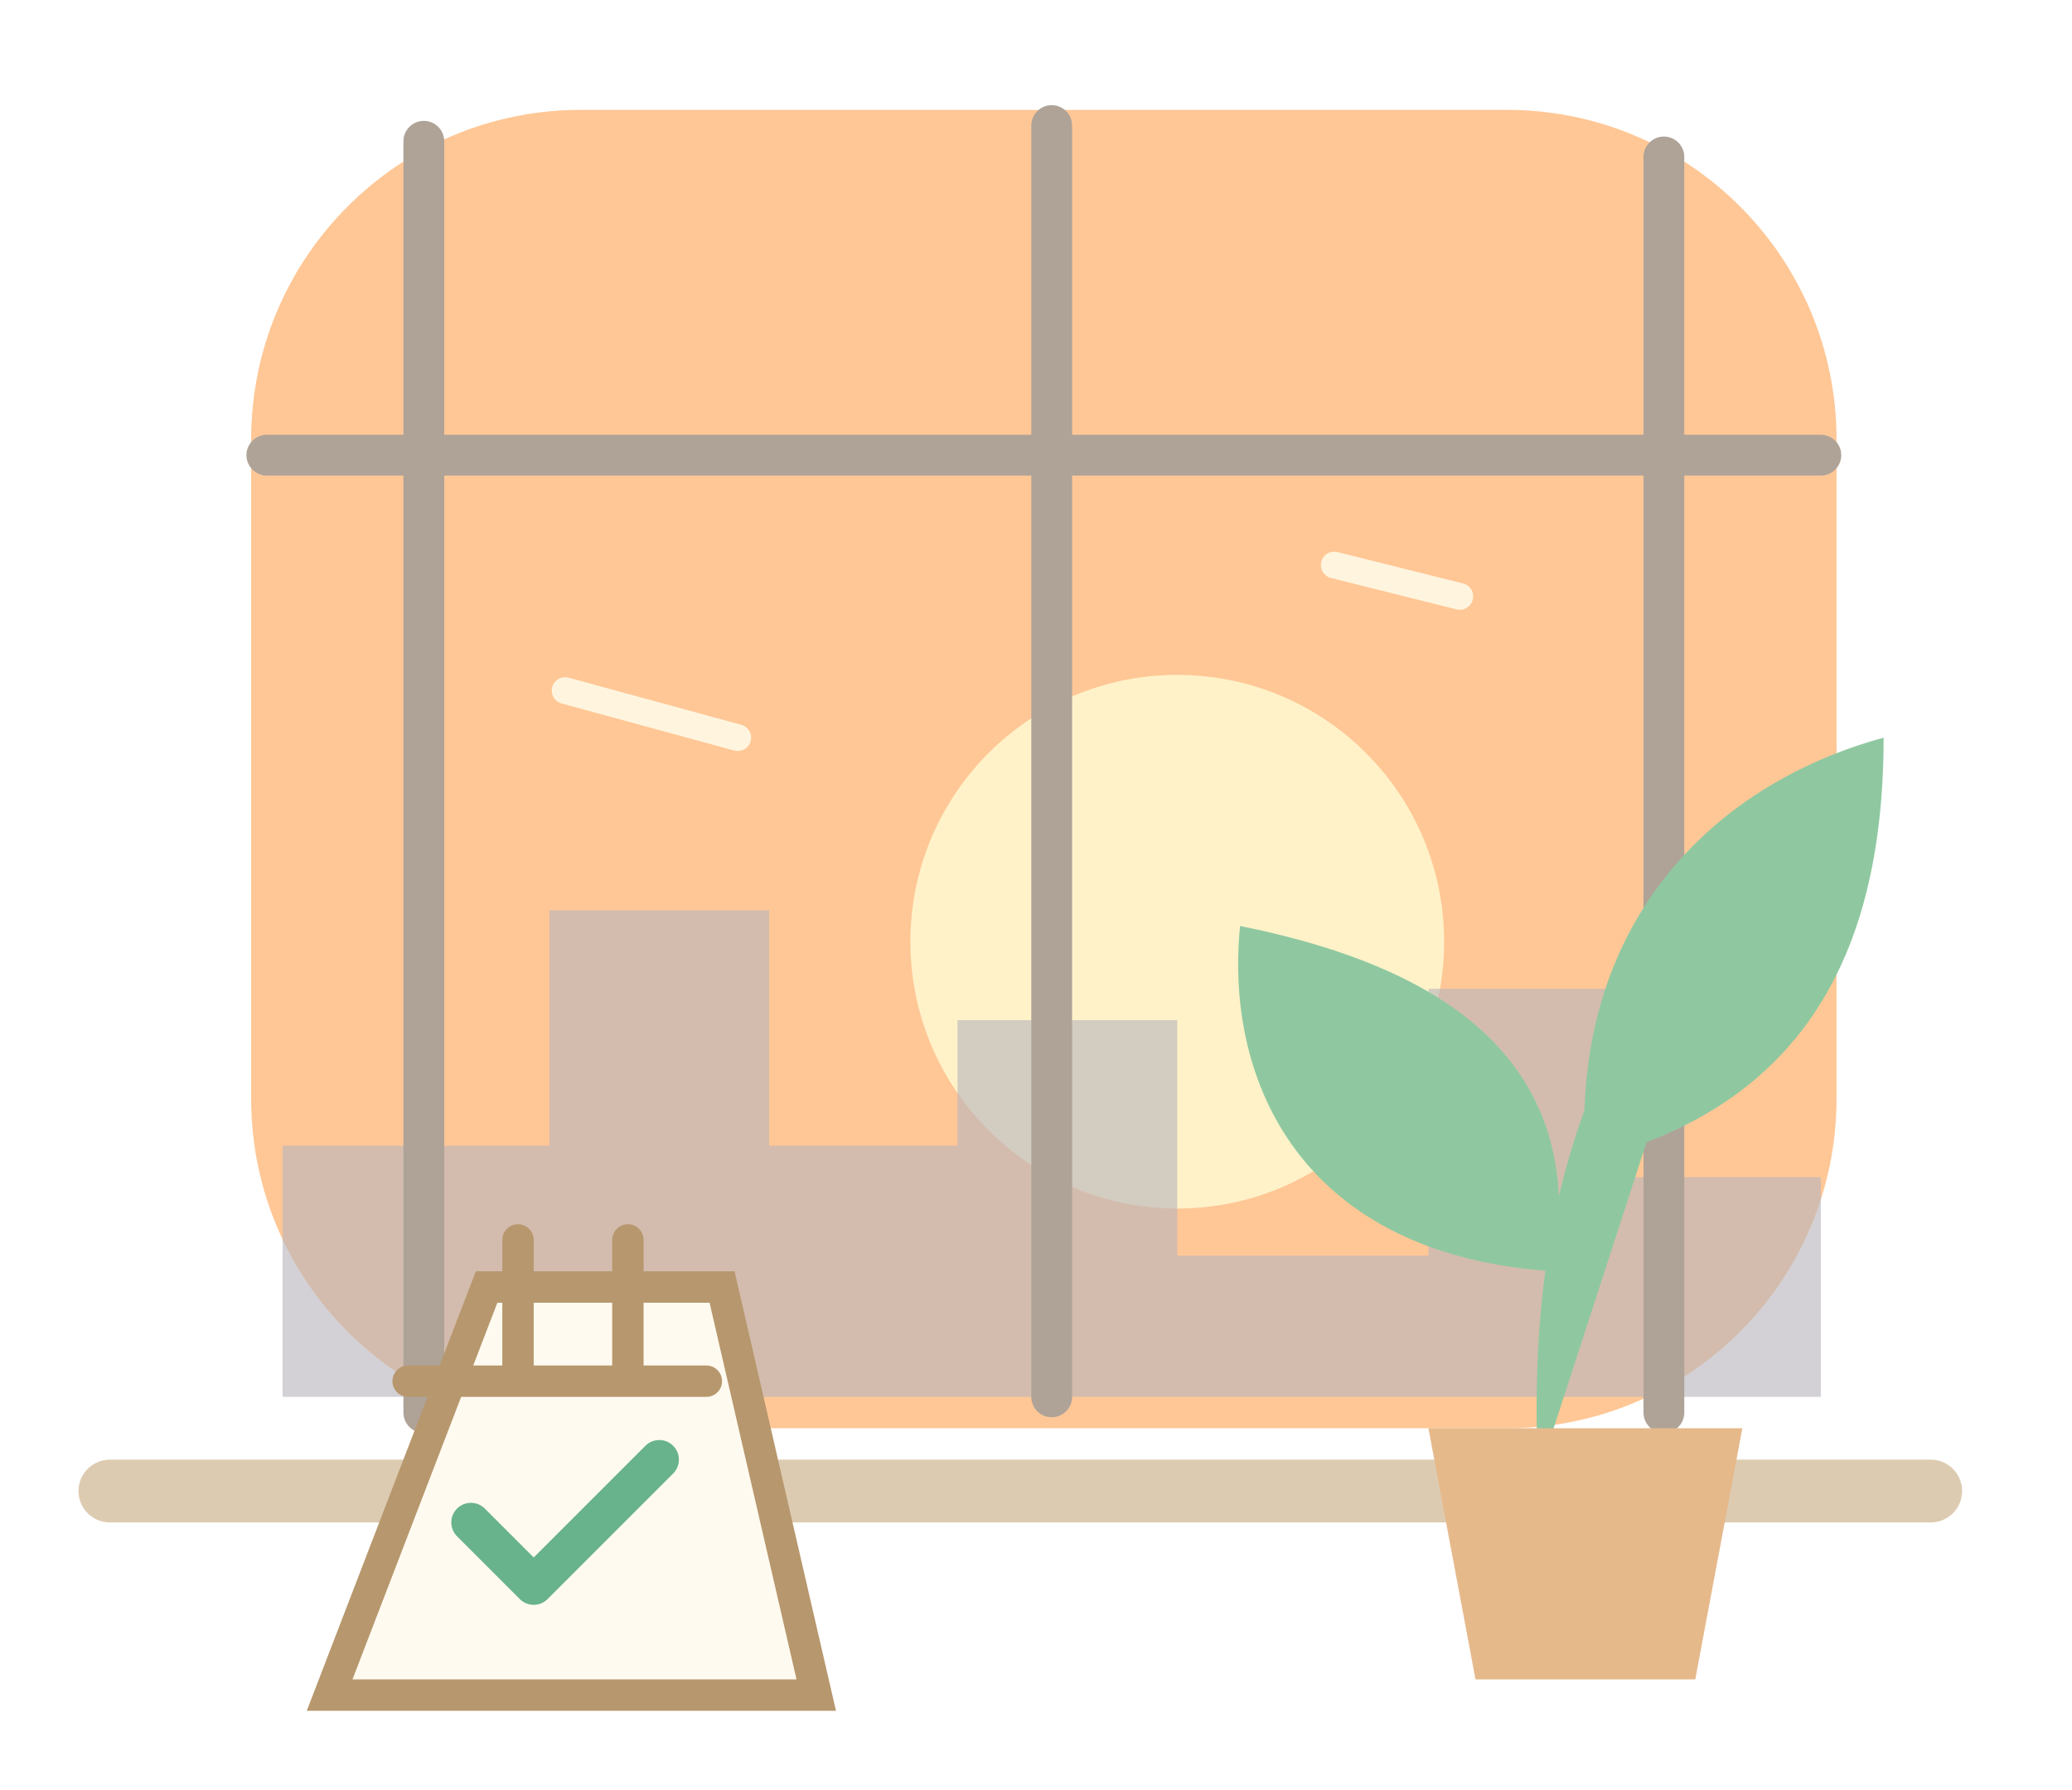
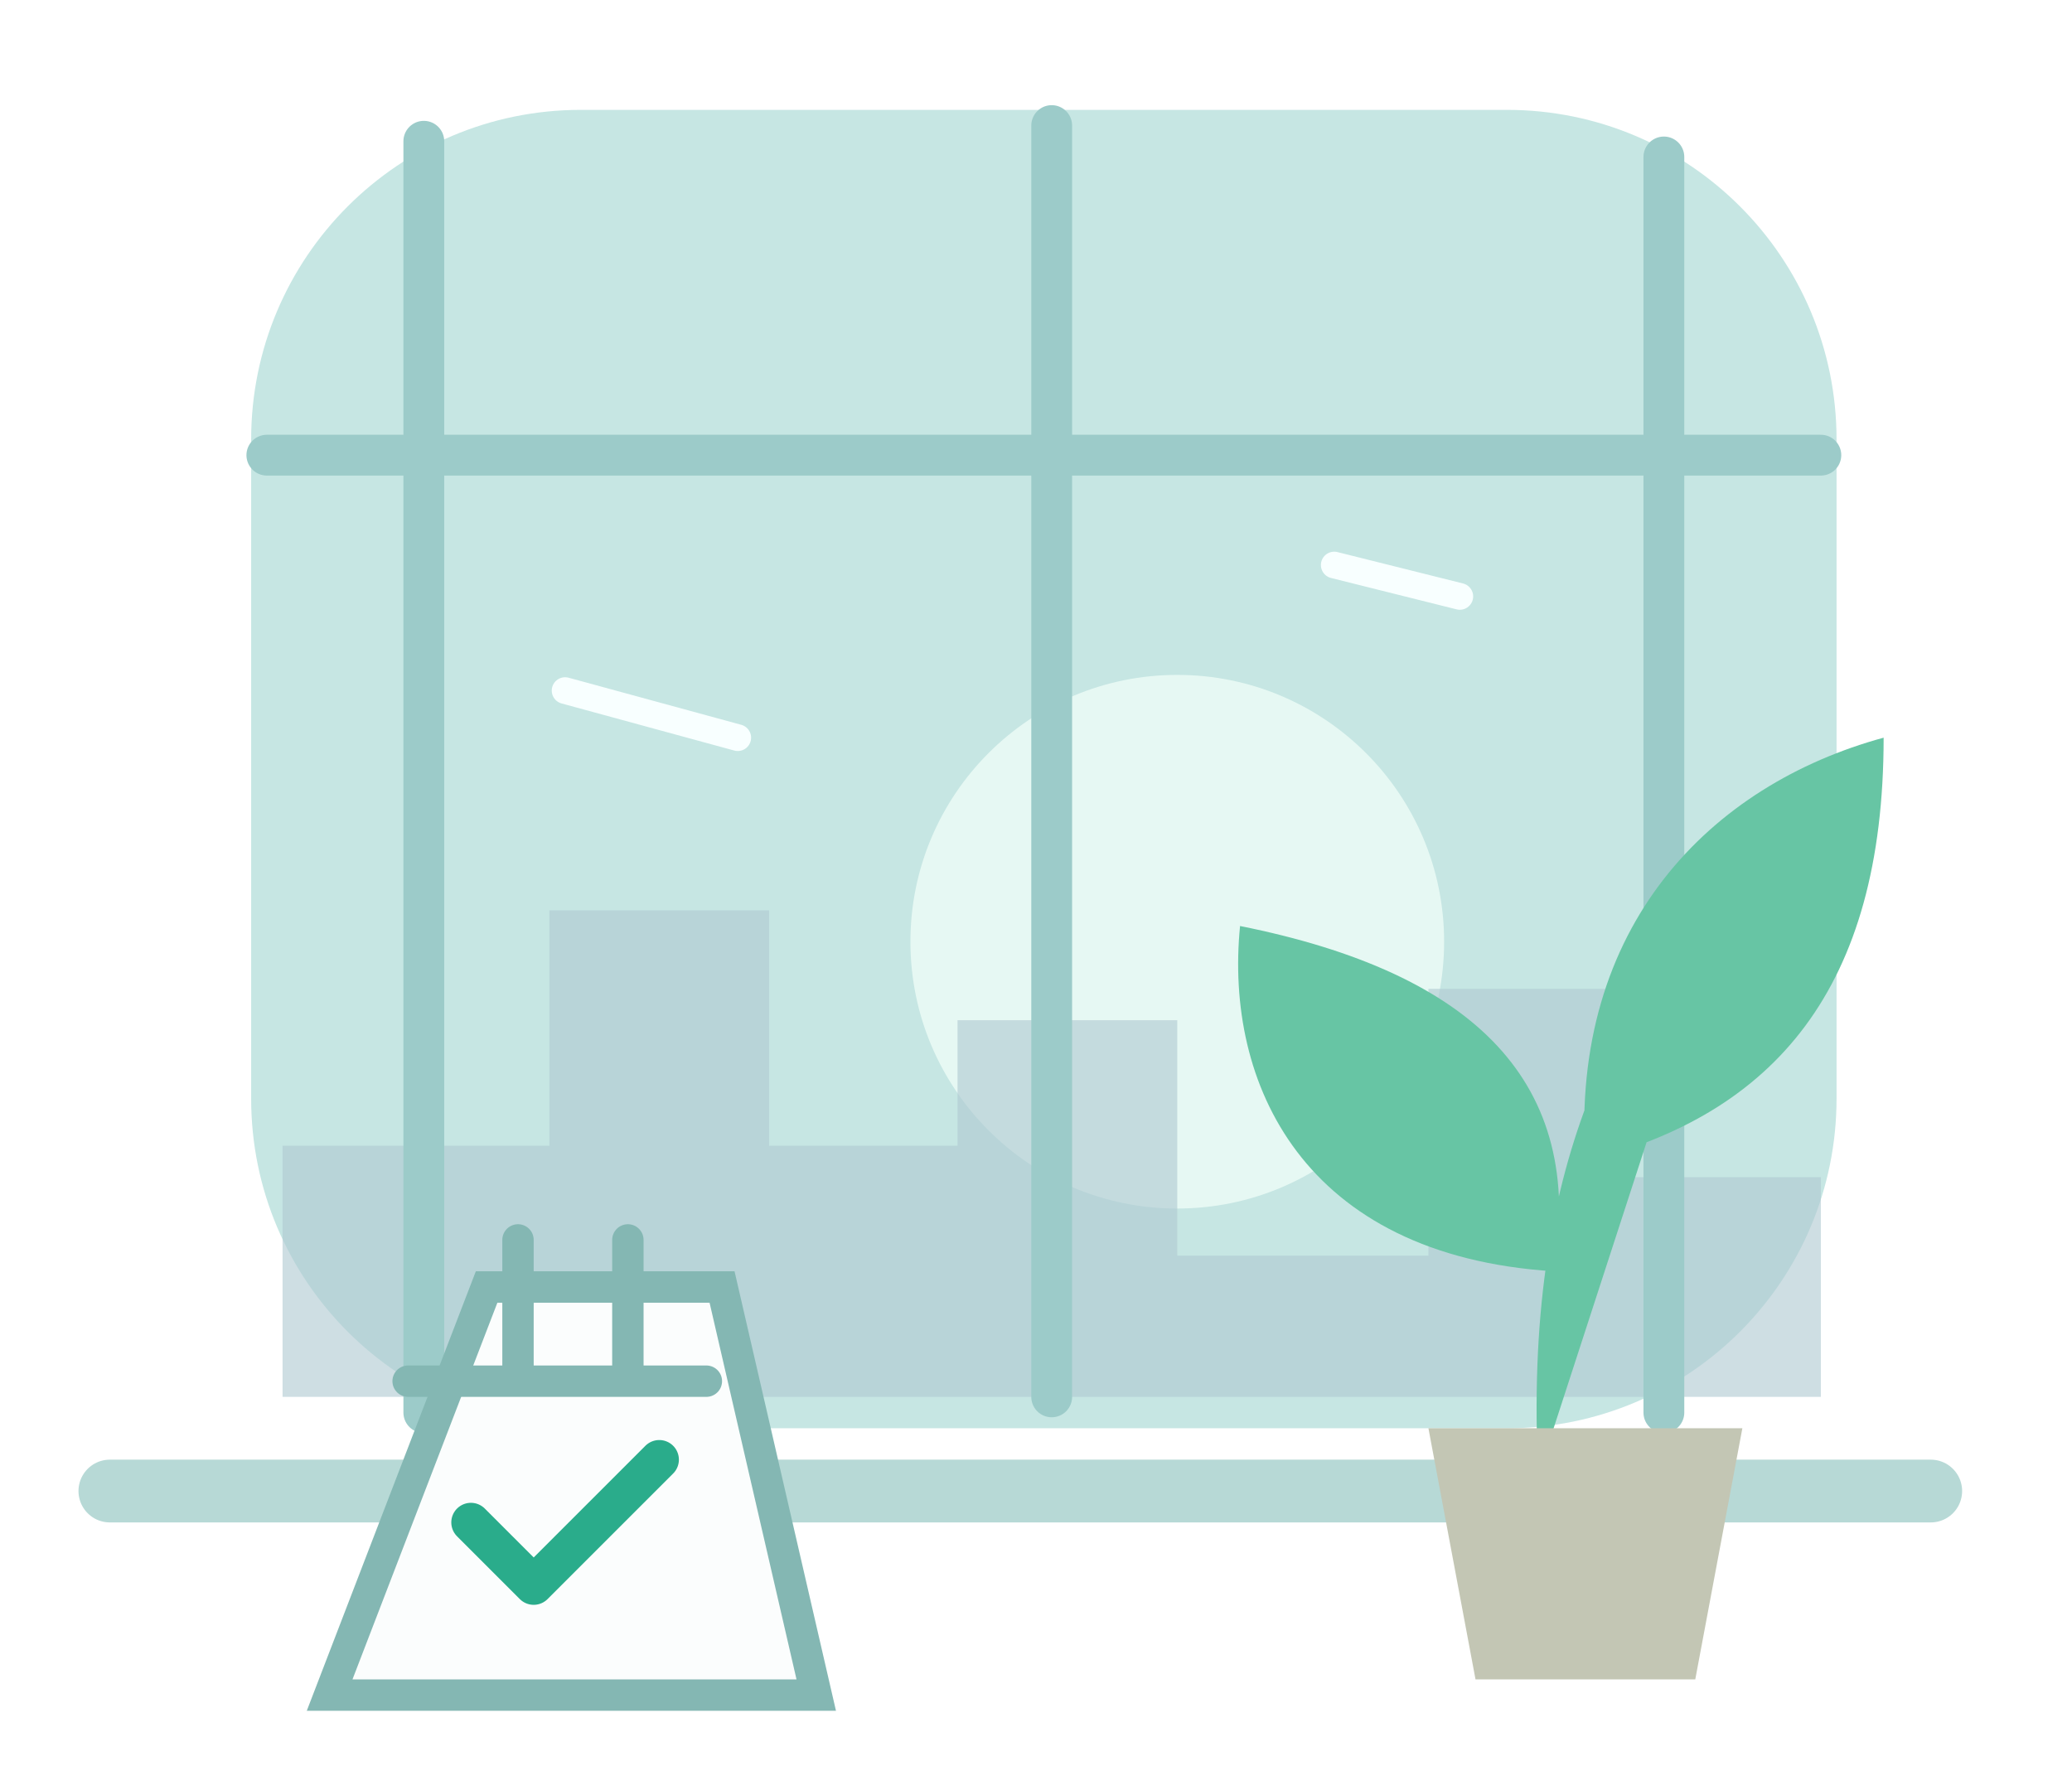
<svg xmlns="http://www.w3.org/2000/svg" viewBox="0 0 132 114" fill="none">
  <defs>
    <linearGradient id="sky" x1="16" y1="8" x2="104" y2="99">
-       <stop stop-color="#ffc796" />
-       <stop offset="1" stop-color="#ffe9c8" />
+       <stop stop-color="#c6e6e3" />
+       <stop offset="1" stop-color="#edf7f6" />
    </linearGradient>
  </defs>
  <rect x="16" y="7" width="101" height="84" rx="21" fill="url(#sky)" />
-   <circle cx="75" cy="60" r="17" fill="#fff2c9" />
-   <path d="M18 73h17V58h14v15h12V65h14v15h16V63h13v12h12v14H18V73Z" fill="#b8b5bb" opacity=".62" />
-   <path d="M27 9v81M106 10v80M17 29h99M67 8v81" stroke="#afa398" stroke-width="2.6" stroke-linecap="round" />
-   <path d="m36 44 11 3M85 36l8 2" stroke="#fff5df" stroke-width="1.7" stroke-linecap="round" />
-   <path d="M7 95h116" stroke="#ddcbb1" stroke-width="4" stroke-linecap="round" />
-   <path d="m31 82-10 26h31l-6-26H31Z" fill="#fffaf0" stroke="#b7976d" stroke-width="2" />
-   <path d="M26 88h19M33 79v8M40 79v8" stroke="#b7976d" stroke-width="2" stroke-linecap="round" />
-   <path d="m30 97 4 4 8-8" stroke="#68b38b" stroke-width="2.5" stroke-linecap="round" stroke-linejoin="round" />
-   <path d="M98 94c-1-20 5-30 13-40M99 81c-16-1-21-12-20-22 15 3 22 10 20 22ZM101 74c-1-15 8-24 19-27 0 16-7 24-19 27Z" fill="#8fc8a0" />
-   <path d="M91 91h20l-3 16H94l-3-16Z" fill="#e6b98b" />
+   <circle cx="75" cy="60" r="17" fill="#e6f8f3" />
+   <path d="M18 73h17V58h14v15h12V65h14v15h16V63h13v12h12v14H18V73Z" fill="#b0cad2" opacity=".62" />
+   <path d="M27 9v81M106 10v80M17 29h99M67 8v81" stroke="#9ccbc9" stroke-width="2.6" stroke-linecap="round" />
+   <path d="m36 44 11 3M85 36l8 2" stroke="#f8ffff" stroke-width="1.7" stroke-linecap="round" />
+   <path d="M7 95h116" stroke="#b7d9d6" stroke-width="4" stroke-linecap="round" />
+   <path d="m31 82-10 26h31l-6-26H31Z" fill="#fbfdfd" stroke="#84b7b3" stroke-width="2" />
+   <path d="M26 88h19M33 79v8M40 79v8" stroke="#84b7b3" stroke-width="2" stroke-linecap="round" />
+   <path d="m30 97 4 4 8-8" stroke="#2aac8b" stroke-width="2.5" stroke-linecap="round" stroke-linejoin="round" />
+   <path d="M98 94c-1-20 5-30 13-40M99 81c-16-1-21-12-20-22 15 3 22 10 20 22ZM101 74c-1-15 8-24 19-27 0 16-7 24-19 27Z" fill="#67c5a4" />
+   <path d="M91 91h20l-3 16H94l-3-16Z" fill="#c3c6b4" />
</svg>
